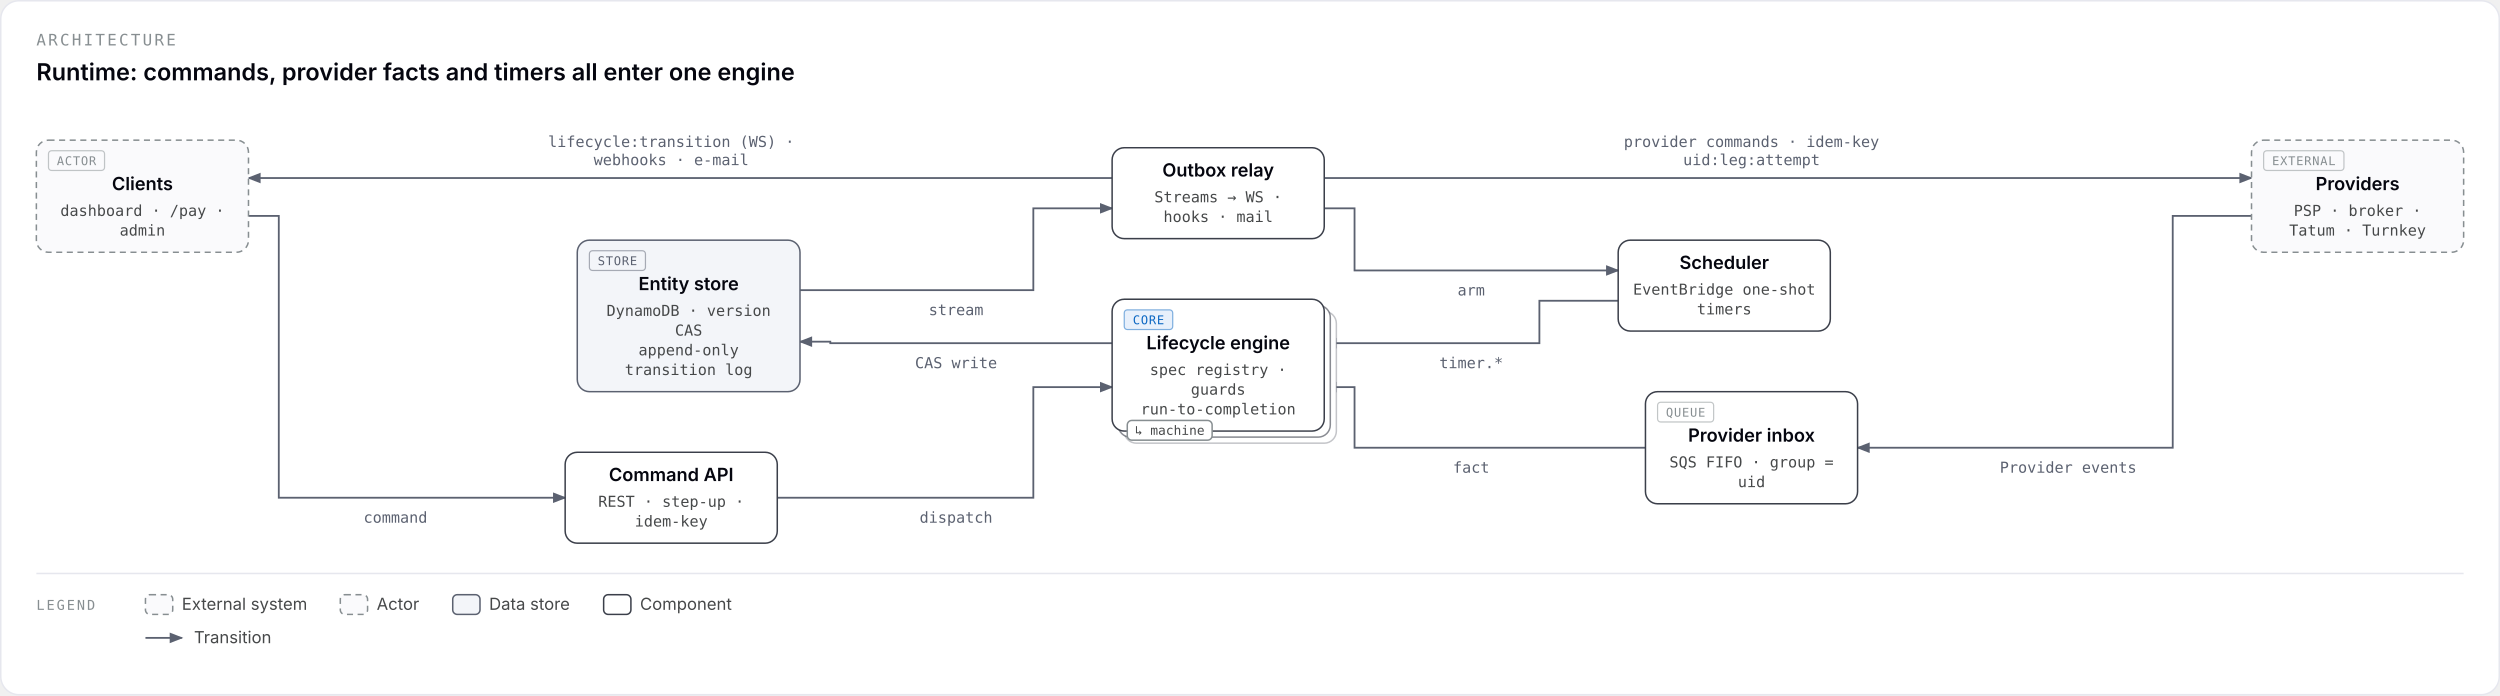
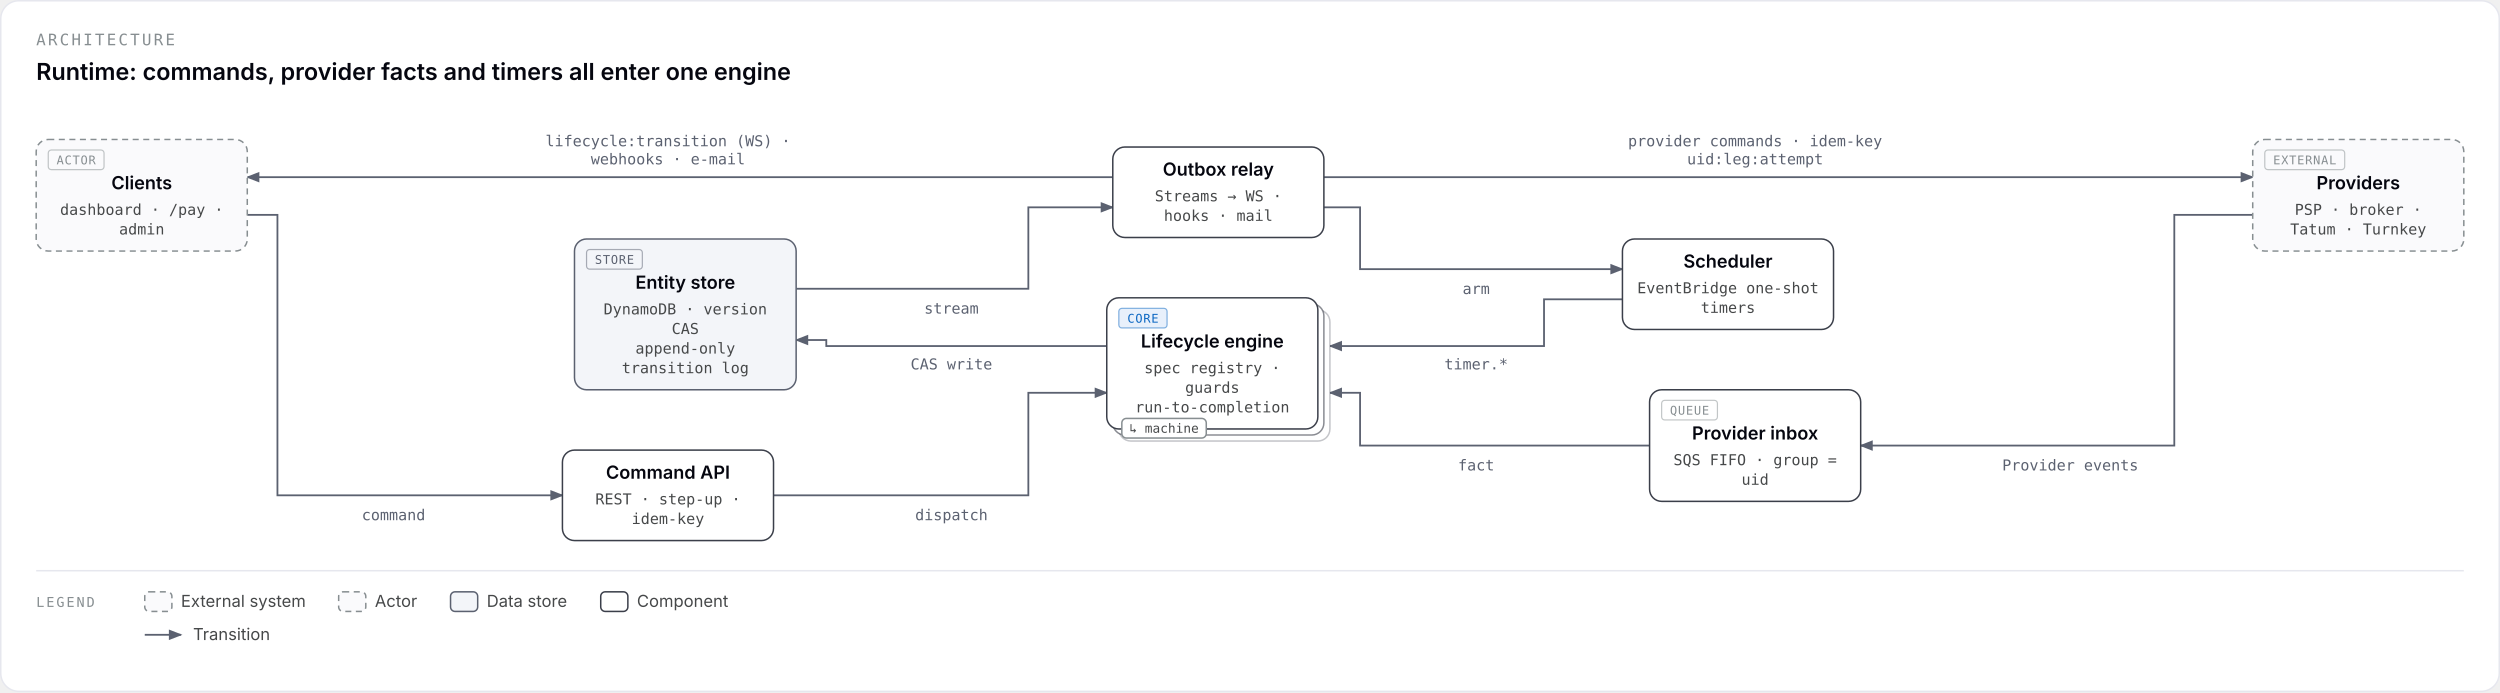
- <svg xmlns="http://www.w3.org/2000/svg" viewBox="0 0 1650 459" width="1650" height="459" role="img" aria-label="Runtime: commands, provider facts and timers all enter one engine">
+ <svg xmlns="http://www.w3.org/2000/svg" viewBox="0 0 1658 459" width="1658" height="459" role="img" aria-label="Runtime: commands, provider facts and timers all enter one engine">
  <defs>
    <marker id="sw-cnv_runtime-m-edge-default" markerWidth="9" markerHeight="7" refX="8" refY="3.5" orient="auto" markerUnits="userSpaceOnUse">
      <polygon points="0 0, 9 3.5, 0 7" fill="#5B6170" />
    </marker>
  </defs>
-   <rect x="0.5" y="0.5" width="1649" height="458" rx="12" fill="#FFFFFF" stroke="#E6E7EE" />
+   <rect x="0.5" y="0.5" width="1657" height="458" rx="12" fill="#FFFFFF" stroke="#E6E7EE" />
  <text x="24" y="30" font-family="'Geist Mono','SF Mono','Fira Code',Consolas,monospace" font-size="10.5" letter-spacing="0.14em" fill="#878E91">ARCHITECTURE</text>
  <text x="24" y="53" font-family="'Inter',-apple-system,'Segoe UI',sans-serif" font-size="15.5" font-weight="600" fill="#05060F">Runtime: commands, provider facts and timers all enter one engine</text>
  <g transform="translate(24 85.5)">
    <path d="M 140 57 L 160 57 L 160 243 L 349 243" fill="none" stroke="#5B6170" stroke-width="1.2" marker-end="url(#sw-cnv_runtime-m-edge-default)" data-id="edg_clientsCommandApi" />
-     <path d="M 489 243 L 658 243 L 658 170 L 710 170" fill="none" stroke="#5B6170" stroke-width="1.2" marker-end="url(#sw-cnv_runtime-m-edge-default)" data-id="edg_commandApiLifecycleEngine" />
-     <path d="M 504 106 L 658 106 L 658 52 L 710 52" fill="none" stroke="#5B6170" stroke-width="1.2" marker-end="url(#sw-cnv_runtime-m-edge-default)" data-id="edg_entityStoreOutboxRelay" />
-     <path d="M 710 141 L 524 141 L 524 140 L 504 140" fill="none" stroke="#5B6170" stroke-width="1.2" marker-end="url(#sw-cnv_runtime-m-edge-default)" data-id="edg_lifecycleEngineEntityStore" />
-     <path d="M 710 32 L 140 32" fill="none" stroke="#5B6170" stroke-width="1.2" marker-end="url(#sw-cnv_runtime-m-edge-default)" data-id="edg_outboxRelayClients" />
-     <path d="M 850 32 L 1462 32" fill="none" stroke="#5B6170" stroke-width="1.2" marker-end="url(#sw-cnv_runtime-m-edge-default)" data-id="edg_outboxRelayProviders" />
-     <path d="M 850 52 L 870 52 L 870 93 L 1044 93" fill="none" stroke="#5B6170" stroke-width="1.2" marker-end="url(#sw-cnv_runtime-m-edge-default)" data-id="edg_outboxRelayScheduler" />
-     <path d="M 1062 210 L 870 210 L 870 170 L 850 170" fill="none" stroke="#5B6170" stroke-width="1.2" marker-end="url(#sw-cnv_runtime-m-edge-default)" data-id="edg_providerInboxLifecycleEngine" />
-     <path d="M 1462 57 L 1410 57 L 1410 210 L 1202 210" fill="none" stroke="#5B6170" stroke-width="1.2" marker-end="url(#sw-cnv_runtime-m-edge-default)" data-id="edg_providersProviderInbox" />
-     <path d="M 1044 113 L 992 113 L 992 141 L 850 141" fill="none" stroke="#5B6170" stroke-width="1.2" marker-end="url(#sw-cnv_runtime-m-edge-default)" data-id="edg_schedulerLifecycleEngine" />
+     <path d="M 489 243 L 658 243 L 658 175 L 710 175" fill="none" stroke="#5B6170" stroke-width="1.2" marker-end="url(#sw-cnv_runtime-m-edge-default)" data-id="edg_commandApiLifecycleEngine" />
+     <path d="M 504 106 L 658 106 L 658 52 L 714 52" fill="none" stroke="#5B6170" stroke-width="1.2" marker-end="url(#sw-cnv_runtime-m-edge-default)" data-id="edg_entityStoreOutboxRelay" />
+     <path d="M 710 144 L 524 144 L 524 140 L 504 140" fill="none" stroke="#5B6170" stroke-width="1.2" marker-end="url(#sw-cnv_runtime-m-edge-default)" data-id="edg_lifecycleEngineEntityStore" />
+     <path d="M 714 32 L 140 32" fill="none" stroke="#5B6170" stroke-width="1.2" marker-end="url(#sw-cnv_runtime-m-edge-default)" data-id="edg_outboxRelayClients" />
+     <path d="M 854 32 L 1470 32" fill="none" stroke="#5B6170" stroke-width="1.2" marker-end="url(#sw-cnv_runtime-m-edge-default)" data-id="edg_outboxRelayProviders" />
+     <path d="M 854 52 L 878 52 L 878 93 L 1052 93" fill="none" stroke="#5B6170" stroke-width="1.2" marker-end="url(#sw-cnv_runtime-m-edge-default)" data-id="edg_outboxRelayScheduler" />
+     <path d="M 1070 210 L 878 210 L 878 175 L 858 175" fill="none" stroke="#5B6170" stroke-width="1.2" marker-end="url(#sw-cnv_runtime-m-edge-default)" data-id="edg_providerInboxLifecycleEngine" />
+     <path d="M 1470 57 L 1418 57 L 1418 210 L 1210 210" fill="none" stroke="#5B6170" stroke-width="1.2" marker-end="url(#sw-cnv_runtime-m-edge-default)" data-id="edg_providersProviderInbox" />
+     <path d="M 1052 113 L 1000 113 L 1000 144 L 858 144" fill="none" stroke="#5B6170" stroke-width="1.2" marker-end="url(#sw-cnv_runtime-m-edge-default)" data-id="edg_schedulerLifecycleEngine" />
    <g class="label" data-id="edg_clientsCommandApi">
      <rect x="212" y="248.5" width="50" height="15" rx="2" fill="#FFFFFF" />
      <text x="237" y="259.5" font-family="'Geist Mono','SF Mono','Fira Code',Consolas,monospace" font-size="10" text-anchor="middle" fill="#5B6170">command</text>
    </g>
    <g class="label" data-id="edg_commandApiLifecycleEngine">
      <rect x="579" y="248.5" width="56" height="15" rx="2" fill="#FFFFFF" />
      <text x="607" y="259.5" font-family="'Geist Mono','SF Mono','Fira Code',Consolas,monospace" font-size="10" text-anchor="middle" fill="#5B6170">dispatch</text>
    </g>
    <g class="label" data-id="edg_entityStoreOutboxRelay">
      <rect x="585" y="111.5" width="44" height="15" rx="2" fill="#FFFFFF" />
      <text x="607" y="122.5" font-family="'Geist Mono','SF Mono','Fira Code',Consolas,monospace" font-size="10" text-anchor="middle" fill="#5B6170">stream</text>
    </g>
    <g class="label" data-id="edg_lifecycleEngineEntityStore">
-       <rect x="576" y="146.5" width="62" height="15" rx="2" fill="#FFFFFF" />
-       <text x="607" y="157.5" font-family="'Geist Mono','SF Mono','Fira Code',Consolas,monospace" font-size="10" text-anchor="middle" fill="#5B6170">CAS write</text>
+       <rect x="576" y="148.5" width="62" height="15" rx="2" fill="#FFFFFF" />
+       <text x="607" y="159.5" font-family="'Geist Mono','SF Mono','Fira Code',Consolas,monospace" font-size="10" text-anchor="middle" fill="#5B6170">CAS write</text>
    </g>
    <g class="label" data-id="edg_outboxRelayClients">
      <rect x="334" y="0.5" width="170" height="27" rx="2" fill="#FFFFFF" />
      <text x="419" y="11.5" font-family="'Geist Mono','SF Mono','Fira Code',Consolas,monospace" font-size="10" text-anchor="middle" fill="#5B6170">lifecycle:transition (WS) ·</text>
      <text x="419" y="23.5" font-family="'Geist Mono','SF Mono','Fira Code',Consolas,monospace" font-size="10" text-anchor="middle" fill="#5B6170">webhooks · e-mail</text>
    </g>
    <g class="label" data-id="edg_outboxRelayProviders">
-       <rect x="1044" y="0.5" width="176" height="27" rx="2" fill="#FFFFFF" />
-       <text x="1132" y="11.5" font-family="'Geist Mono','SF Mono','Fira Code',Consolas,monospace" font-size="10" text-anchor="middle" fill="#5B6170">provider commands · idem-key</text>
-       <text x="1132" y="23.5" font-family="'Geist Mono','SF Mono','Fira Code',Consolas,monospace" font-size="10" text-anchor="middle" fill="#5B6170">uid:leg:attempt</text>
+       <rect x="1052" y="0.5" width="176" height="27" rx="2" fill="#FFFFFF" />
+       <text x="1140" y="11.5" font-family="'Geist Mono','SF Mono','Fira Code',Consolas,monospace" font-size="10" text-anchor="middle" fill="#5B6170">provider commands · idem-key</text>
+       <text x="1140" y="23.5" font-family="'Geist Mono','SF Mono','Fira Code',Consolas,monospace" font-size="10" text-anchor="middle" fill="#5B6170">uid:leg:attempt</text>
    </g>
    <g class="label" data-id="edg_outboxRelayScheduler">
-       <rect x="934" y="98.5" width="26" height="15" rx="2" fill="#FFFFFF" />
-       <text x="947" y="109.5" font-family="'Geist Mono','SF Mono','Fira Code',Consolas,monospace" font-size="10" text-anchor="middle" fill="#5B6170">arm</text>
+       <rect x="942" y="98.5" width="26" height="15" rx="2" fill="#FFFFFF" />
+       <text x="955" y="109.5" font-family="'Geist Mono','SF Mono','Fira Code',Consolas,monospace" font-size="10" text-anchor="middle" fill="#5B6170">arm</text>
    </g>
    <g class="label" data-id="edg_providerInboxLifecycleEngine">
-       <rect x="931" y="215.5" width="32" height="15" rx="2" fill="#FFFFFF" />
-       <text x="947" y="226.5" font-family="'Geist Mono','SF Mono','Fira Code',Consolas,monospace" font-size="10" text-anchor="middle" fill="#5B6170">fact</text>
+       <rect x="939" y="215.5" width="32" height="15" rx="2" fill="#FFFFFF" />
+       <text x="955" y="226.5" font-family="'Geist Mono','SF Mono','Fira Code',Consolas,monospace" font-size="10" text-anchor="middle" fill="#5B6170">fact</text>
    </g>
    <g class="label" data-id="edg_providersProviderInbox">
-       <rect x="1292" y="215.5" width="98" height="15" rx="2" fill="#FFFFFF" />
-       <text x="1341" y="226.5" font-family="'Geist Mono','SF Mono','Fira Code',Consolas,monospace" font-size="10" text-anchor="middle" fill="#5B6170">Provider events</text>
+       <rect x="1300" y="215.5" width="98" height="15" rx="2" fill="#FFFFFF" />
+       <text x="1349" y="226.5" font-family="'Geist Mono','SF Mono','Fira Code',Consolas,monospace" font-size="10" text-anchor="middle" fill="#5B6170">Provider events</text>
    </g>
    <g class="label" data-id="edg_schedulerLifecycleEngine">
-       <rect x="922" y="146.5" width="50" height="15" rx="2" fill="#FFFFFF" />
-       <text x="947" y="157.5" font-family="'Geist Mono','SF Mono','Fira Code',Consolas,monospace" font-size="10" text-anchor="middle" fill="#5B6170">timer.*</text>
+       <rect x="930" y="148.5" width="50" height="15" rx="2" fill="#FFFFFF" />
+       <text x="955" y="159.5" font-family="'Geist Mono','SF Mono','Fira Code',Consolas,monospace" font-size="10" text-anchor="middle" fill="#5B6170">timer.*</text>
    </g>
    <g class="node" data-id="nod_clients">
      <rect x="0" y="7" width="140" height="74" rx="8" fill="#FAFAFC" stroke="#878E91" stroke-width="1" stroke-dasharray="4,3" />
      <rect x="8" y="14" width="37" height="13" rx="2" fill="none" stroke="#878E91" stroke-opacity="0.5" stroke-width="0.8" />
      <text x="26.5" y="23.5" font-family="'Geist Mono','SF Mono','Fira Code',Consolas,monospace" font-size="8" letter-spacing="0.06em" text-anchor="middle" fill="#878E91">ACTOR</text>
      <text x="70" y="40" font-family="'Inter',-apple-system,'Segoe UI',sans-serif" font-size="12" font-weight="600" text-anchor="middle" fill="#05060F">Clients</text>
      <text x="70" y="57" font-family="'Geist Mono','SF Mono','Fira Code',Consolas,monospace" font-size="10" text-anchor="middle" fill="#464849">dashboard · /pay ·</text>
      <text x="70" y="70" font-family="'Geist Mono','SF Mono','Fira Code',Consolas,monospace" font-size="10" text-anchor="middle" fill="#464849">admin</text>
    </g>
    <g class="node" data-id="nod_commandApi">
      <rect x="349" y="213" width="140" height="60" rx="8" fill="#FFFFFF" stroke="#3B3F4A" stroke-width="1" />
      <text x="419" y="232" font-family="'Inter',-apple-system,'Segoe UI',sans-serif" font-size="12" font-weight="600" text-anchor="middle" fill="#05060F">Command API</text>
      <text x="419" y="249" font-family="'Geist Mono','SF Mono','Fira Code',Consolas,monospace" font-size="10" text-anchor="middle" fill="#464849">REST · step-up ·</text>
      <text x="419" y="262" font-family="'Geist Mono','SF Mono','Fira Code',Consolas,monospace" font-size="10" text-anchor="middle" fill="#464849">idem-key</text>
    </g>
    <g class="node" data-id="nod_entityStore">
      <rect x="357" y="73" width="147" height="100" rx="8" fill="#F3F5F9" stroke="#5B6170" stroke-width="1" />
      <rect x="365" y="80" width="37" height="13" rx="2" fill="none" stroke="#5B6170" stroke-opacity="0.5" stroke-width="0.8" />
      <text x="383.5" y="89.5" font-family="'Geist Mono','SF Mono','Fira Code',Consolas,monospace" font-size="8" letter-spacing="0.06em" text-anchor="middle" fill="#5B6170">STORE</text>
      <text x="430.5" y="106" font-family="'Inter',-apple-system,'Segoe UI',sans-serif" font-size="12" font-weight="600" text-anchor="middle" fill="#05060F">Entity store</text>
      <text x="430.5" y="123" font-family="'Geist Mono','SF Mono','Fira Code',Consolas,monospace" font-size="10" text-anchor="middle" fill="#464849">DynamoDB · version</text>
      <text x="430.5" y="136" font-family="'Geist Mono','SF Mono','Fira Code',Consolas,monospace" font-size="10" text-anchor="middle" fill="#464849">CAS</text>
      <text x="430.5" y="149" font-family="'Geist Mono','SF Mono','Fira Code',Consolas,monospace" font-size="10" text-anchor="middle" fill="#464849">append-only</text>
      <text x="430.5" y="162" font-family="'Geist Mono','SF Mono','Fira Code',Consolas,monospace" font-size="10" text-anchor="middle" fill="#464849">transition log</text>
    </g>
    <g class="node" data-id="nod_lifecycleEngine">
      <rect x="718" y="120" width="140" height="87" rx="8" fill="#FFFFFF" stroke="#3B3F4A" stroke-opacity="0.3" />
      <rect x="714" y="116" width="140" height="87" rx="8" fill="#FFFFFF" stroke="#3B3F4A" stroke-opacity="0.6" />
      <rect x="710" y="112" width="140" height="87" rx="8" fill="#FFFFFF" stroke="#3B3F4A" stroke-width="1" />
      <rect x="718" y="119" width="32" height="13" rx="2" fill="#E8F0FB" stroke="#0A66C2" stroke-opacity="0.5" stroke-width="0.8" />
      <text x="734" y="128.5" font-family="'Geist Mono','SF Mono','Fira Code',Consolas,monospace" font-size="8" letter-spacing="0.06em" text-anchor="middle" fill="#0A66C2">CORE</text>
      <text x="780" y="145" font-family="'Inter',-apple-system,'Segoe UI',sans-serif" font-size="12" font-weight="600" text-anchor="middle" fill="#05060F">Lifecycle engine</text>
      <text x="780" y="162" font-family="'Geist Mono','SF Mono','Fira Code',Consolas,monospace" font-size="10" text-anchor="middle" fill="#464849">spec registry ·</text>
      <text x="780" y="175" font-family="'Geist Mono','SF Mono','Fira Code',Consolas,monospace" font-size="10" text-anchor="middle" fill="#464849">guards</text>
      <text x="780" y="188" font-family="'Geist Mono','SF Mono','Fira Code',Consolas,monospace" font-size="10" text-anchor="middle" fill="#464849">run-to-completion</text>
      <g class="interior-mark">
        <rect x="720" y="192" width="56" height="13" rx="3" fill="#FFFFFF" stroke="#878E91" />
        <text x="748" y="201.5" font-family="'Geist Mono','SF Mono','Fira Code',Consolas,monospace" font-size="8.5" text-anchor="middle" fill="#464849">↳ machine</text>
      </g>
    </g>
    <g class="node" data-id="nod_outboxRelay">
-       <rect x="710" y="12" width="140" height="60" rx="8" fill="#FFFFFF" stroke="#3B3F4A" stroke-width="1" />
-       <text x="780" y="31" font-family="'Inter',-apple-system,'Segoe UI',sans-serif" font-size="12" font-weight="600" text-anchor="middle" fill="#05060F">Outbox relay</text>
-       <text x="780" y="48" font-family="'Geist Mono','SF Mono','Fira Code',Consolas,monospace" font-size="10" text-anchor="middle" fill="#464849">Streams → WS ·</text>
-       <text x="780" y="61" font-family="'Geist Mono','SF Mono','Fira Code',Consolas,monospace" font-size="10" text-anchor="middle" fill="#464849">hooks · mail</text>
+       <rect x="714" y="12" width="140" height="60" rx="8" fill="#FFFFFF" stroke="#3B3F4A" stroke-width="1" />
+       <text x="784" y="31" font-family="'Inter',-apple-system,'Segoe UI',sans-serif" font-size="12" font-weight="600" text-anchor="middle" fill="#05060F">Outbox relay</text>
+       <text x="784" y="48" font-family="'Geist Mono','SF Mono','Fira Code',Consolas,monospace" font-size="10" text-anchor="middle" fill="#464849">Streams → WS ·</text>
+       <text x="784" y="61" font-family="'Geist Mono','SF Mono','Fira Code',Consolas,monospace" font-size="10" text-anchor="middle" fill="#464849">hooks · mail</text>
    </g>
    <g class="node" data-id="nod_providerInbox">
-       <rect x="1062" y="173" width="140" height="74" rx="8" fill="#FFFFFF" stroke="#3B3F4A" stroke-width="1" />
-       <rect x="1070" y="180" width="37" height="13" rx="2" fill="none" stroke="#878E91" stroke-opacity="0.5" stroke-width="0.8" />
-       <text x="1088.5" y="189.5" font-family="'Geist Mono','SF Mono','Fira Code',Consolas,monospace" font-size="8" letter-spacing="0.06em" text-anchor="middle" fill="#878E91">QUEUE</text>
-       <text x="1132" y="206" font-family="'Inter',-apple-system,'Segoe UI',sans-serif" font-size="12" font-weight="600" text-anchor="middle" fill="#05060F">Provider inbox</text>
-       <text x="1132" y="223" font-family="'Geist Mono','SF Mono','Fira Code',Consolas,monospace" font-size="10" text-anchor="middle" fill="#464849">SQS FIFO · group =</text>
-       <text x="1132" y="236" font-family="'Geist Mono','SF Mono','Fira Code',Consolas,monospace" font-size="10" text-anchor="middle" fill="#464849">uid</text>
+       <rect x="1070" y="173" width="140" height="74" rx="8" fill="#FFFFFF" stroke="#3B3F4A" stroke-width="1" />
+       <rect x="1078" y="180" width="37" height="13" rx="2" fill="none" stroke="#878E91" stroke-opacity="0.5" stroke-width="0.8" />
+       <text x="1096.5" y="189.5" font-family="'Geist Mono','SF Mono','Fira Code',Consolas,monospace" font-size="8" letter-spacing="0.06em" text-anchor="middle" fill="#878E91">QUEUE</text>
+       <text x="1140" y="206" font-family="'Inter',-apple-system,'Segoe UI',sans-serif" font-size="12" font-weight="600" text-anchor="middle" fill="#05060F">Provider inbox</text>
+       <text x="1140" y="223" font-family="'Geist Mono','SF Mono','Fira Code',Consolas,monospace" font-size="10" text-anchor="middle" fill="#464849">SQS FIFO · group =</text>
+       <text x="1140" y="236" font-family="'Geist Mono','SF Mono','Fira Code',Consolas,monospace" font-size="10" text-anchor="middle" fill="#464849">uid</text>
    </g>
    <g class="node" data-id="nod_providers">
-       <rect x="1462" y="7" width="140" height="74" rx="8" fill="#FAFAFC" stroke="#878E91" stroke-width="1" stroke-dasharray="4,3" />
-       <rect x="1470" y="14" width="53" height="13" rx="2" fill="none" stroke="#878E91" stroke-opacity="0.5" stroke-width="0.8" />
-       <text x="1496.5" y="23.5" font-family="'Geist Mono','SF Mono','Fira Code',Consolas,monospace" font-size="8" letter-spacing="0.06em" text-anchor="middle" fill="#878E91">EXTERNAL</text>
-       <text x="1532" y="40" font-family="'Inter',-apple-system,'Segoe UI',sans-serif" font-size="12" font-weight="600" text-anchor="middle" fill="#05060F">Providers</text>
-       <text x="1532" y="57" font-family="'Geist Mono','SF Mono','Fira Code',Consolas,monospace" font-size="10" text-anchor="middle" fill="#464849">PSP · broker ·</text>
-       <text x="1532" y="70" font-family="'Geist Mono','SF Mono','Fira Code',Consolas,monospace" font-size="10" text-anchor="middle" fill="#464849">Tatum · Turnkey</text>
+       <rect x="1470" y="7" width="140" height="74" rx="8" fill="#FAFAFC" stroke="#878E91" stroke-width="1" stroke-dasharray="4,3" />
+       <rect x="1478" y="14" width="53" height="13" rx="2" fill="none" stroke="#878E91" stroke-opacity="0.5" stroke-width="0.8" />
+       <text x="1504.5" y="23.5" font-family="'Geist Mono','SF Mono','Fira Code',Consolas,monospace" font-size="8" letter-spacing="0.06em" text-anchor="middle" fill="#878E91">EXTERNAL</text>
+       <text x="1540" y="40" font-family="'Inter',-apple-system,'Segoe UI',sans-serif" font-size="12" font-weight="600" text-anchor="middle" fill="#05060F">Providers</text>
+       <text x="1540" y="57" font-family="'Geist Mono','SF Mono','Fira Code',Consolas,monospace" font-size="10" text-anchor="middle" fill="#464849">PSP · broker ·</text>
+       <text x="1540" y="70" font-family="'Geist Mono','SF Mono','Fira Code',Consolas,monospace" font-size="10" text-anchor="middle" fill="#464849">Tatum · Turnkey</text>
    </g>
    <g class="node" data-id="nod_scheduler">
-       <rect x="1044" y="73" width="140" height="60" rx="8" fill="#FFFFFF" stroke="#3B3F4A" stroke-width="1" />
-       <text x="1114" y="92" font-family="'Inter',-apple-system,'Segoe UI',sans-serif" font-size="12" font-weight="600" text-anchor="middle" fill="#05060F">Scheduler</text>
-       <text x="1114" y="109" font-family="'Geist Mono','SF Mono','Fira Code',Consolas,monospace" font-size="10" text-anchor="middle" fill="#464849">EventBridge one-shot</text>
-       <text x="1114" y="122" font-family="'Geist Mono','SF Mono','Fira Code',Consolas,monospace" font-size="10" text-anchor="middle" fill="#464849">timers</text>
+       <rect x="1052" y="73" width="140" height="60" rx="8" fill="#FFFFFF" stroke="#3B3F4A" stroke-width="1" />
+       <text x="1122" y="92" font-family="'Inter',-apple-system,'Segoe UI',sans-serif" font-size="12" font-weight="600" text-anchor="middle" fill="#05060F">Scheduler</text>
+       <text x="1122" y="109" font-family="'Geist Mono','SF Mono','Fira Code',Consolas,monospace" font-size="10" text-anchor="middle" fill="#464849">EventBridge one-shot</text>
+       <text x="1122" y="122" font-family="'Geist Mono','SF Mono','Fira Code',Consolas,monospace" font-size="10" text-anchor="middle" fill="#464849">timers</text>
    </g>
  </g>
-   <line x1="24" y1="378.5" x2="1626" y2="378.5" stroke="#E6E7EE" />
+   <line x1="24" y1="378.5" x2="1634" y2="378.5" stroke="#E6E7EE" />
  <text x="24" y="402.5" font-family="'Geist Mono','SF Mono','Fira Code',Consolas,monospace" font-size="9" letter-spacing="0.14em" fill="#878E91">LEGEND</text>
  <rect x="96" y="392.5" width="18" height="13" rx="3" fill="#FAFAFC" stroke="#878E91" stroke-dasharray="4,3" />
  <text x="120" y="402.5" font-family="'Inter',-apple-system,'Segoe UI',sans-serif" font-size="11" fill="#464849">External system</text>
  <rect x="224.6" y="392.5" width="18" height="13" rx="3" fill="#FAFAFC" stroke="#878E91" stroke-dasharray="4,3" />
  <text x="248.6" y="402.5" font-family="'Inter',-apple-system,'Segoe UI',sans-serif" font-size="11" fill="#464849">Actor</text>
  <rect x="298.8" y="392.5" width="18" height="13" rx="3" fill="#F3F5F9" stroke="#5B6170" />
  <text x="322.8" y="402.5" font-family="'Inter',-apple-system,'Segoe UI',sans-serif" font-size="11" fill="#464849">Data store</text>
  <rect x="398.4" y="392.5" width="18" height="13" rx="3" fill="#FFFFFF" stroke="#3B3F4A" />
  <text x="422.4" y="402.5" font-family="'Inter',-apple-system,'Segoe UI',sans-serif" font-size="11" fill="#464849">Component</text>
  <line x1="96" y1="421" x2="120" y2="421" stroke="#5B6170" stroke-width="1.2" marker-end="url(#sw-cnv_runtime-m-edge-default)" />
  <text x="128" y="424.5" font-family="'Inter',-apple-system,'Segoe UI',sans-serif" font-size="11" fill="#464849">Transition</text>
</svg>
